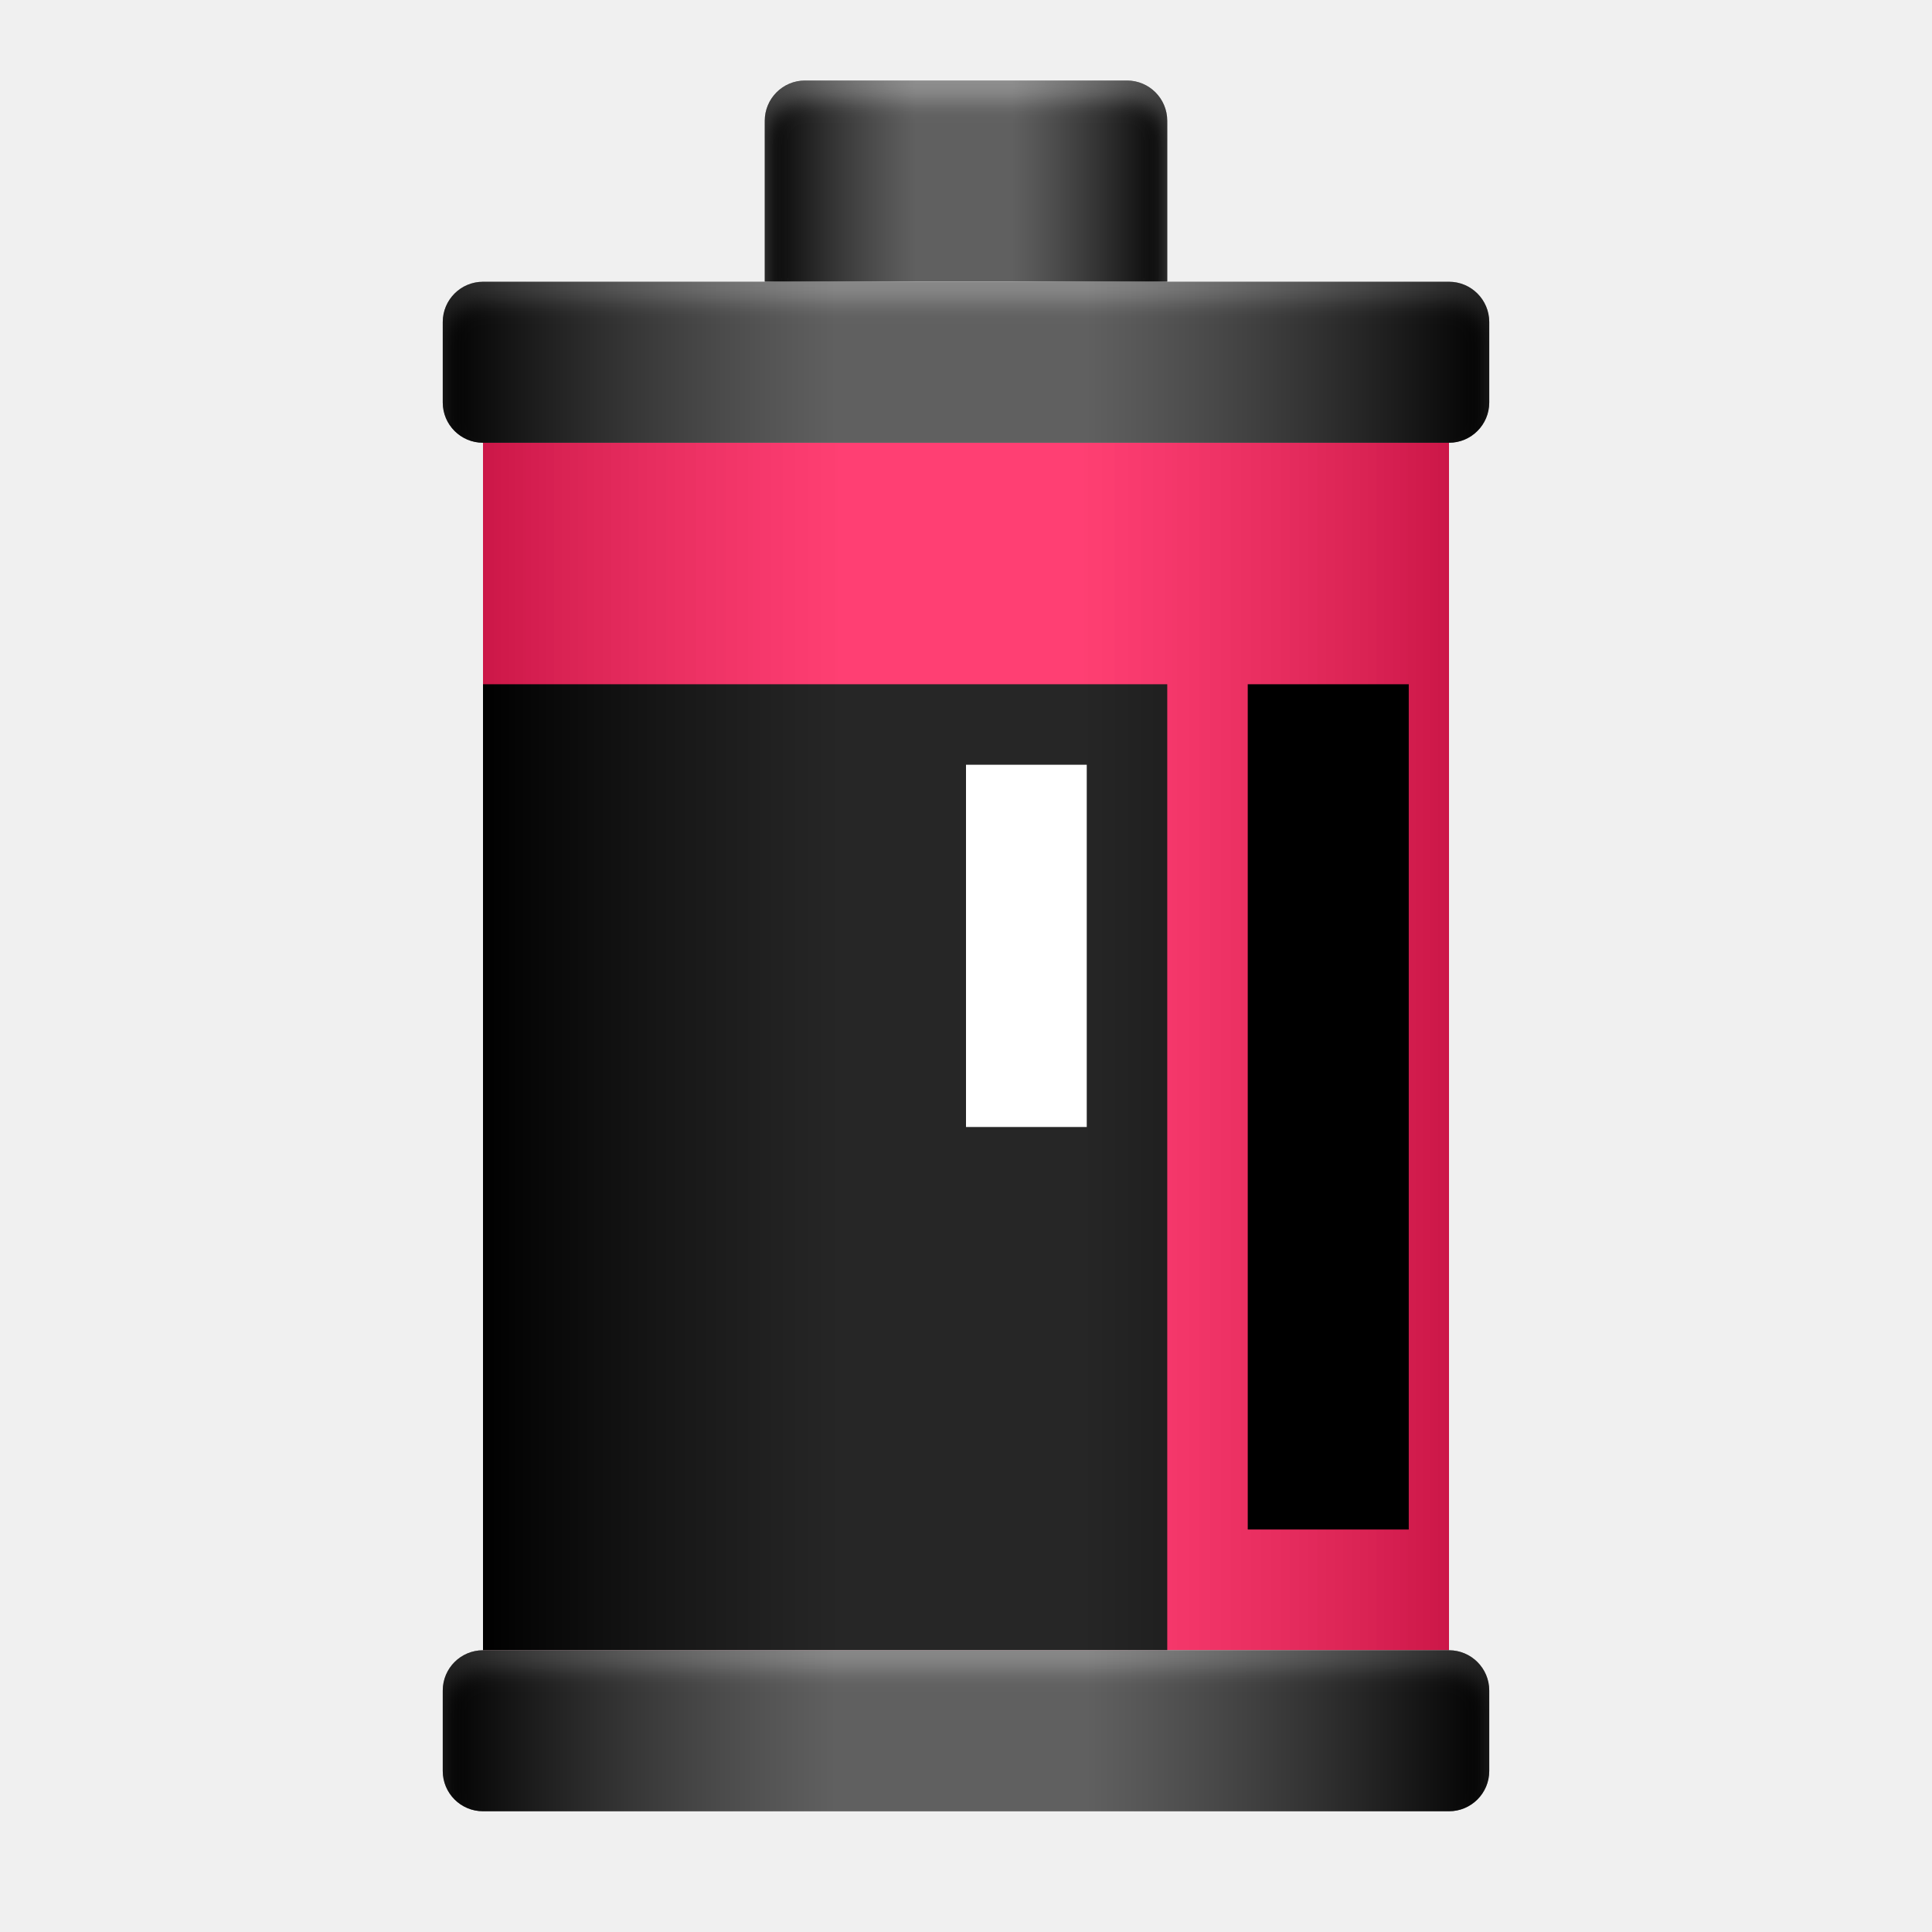
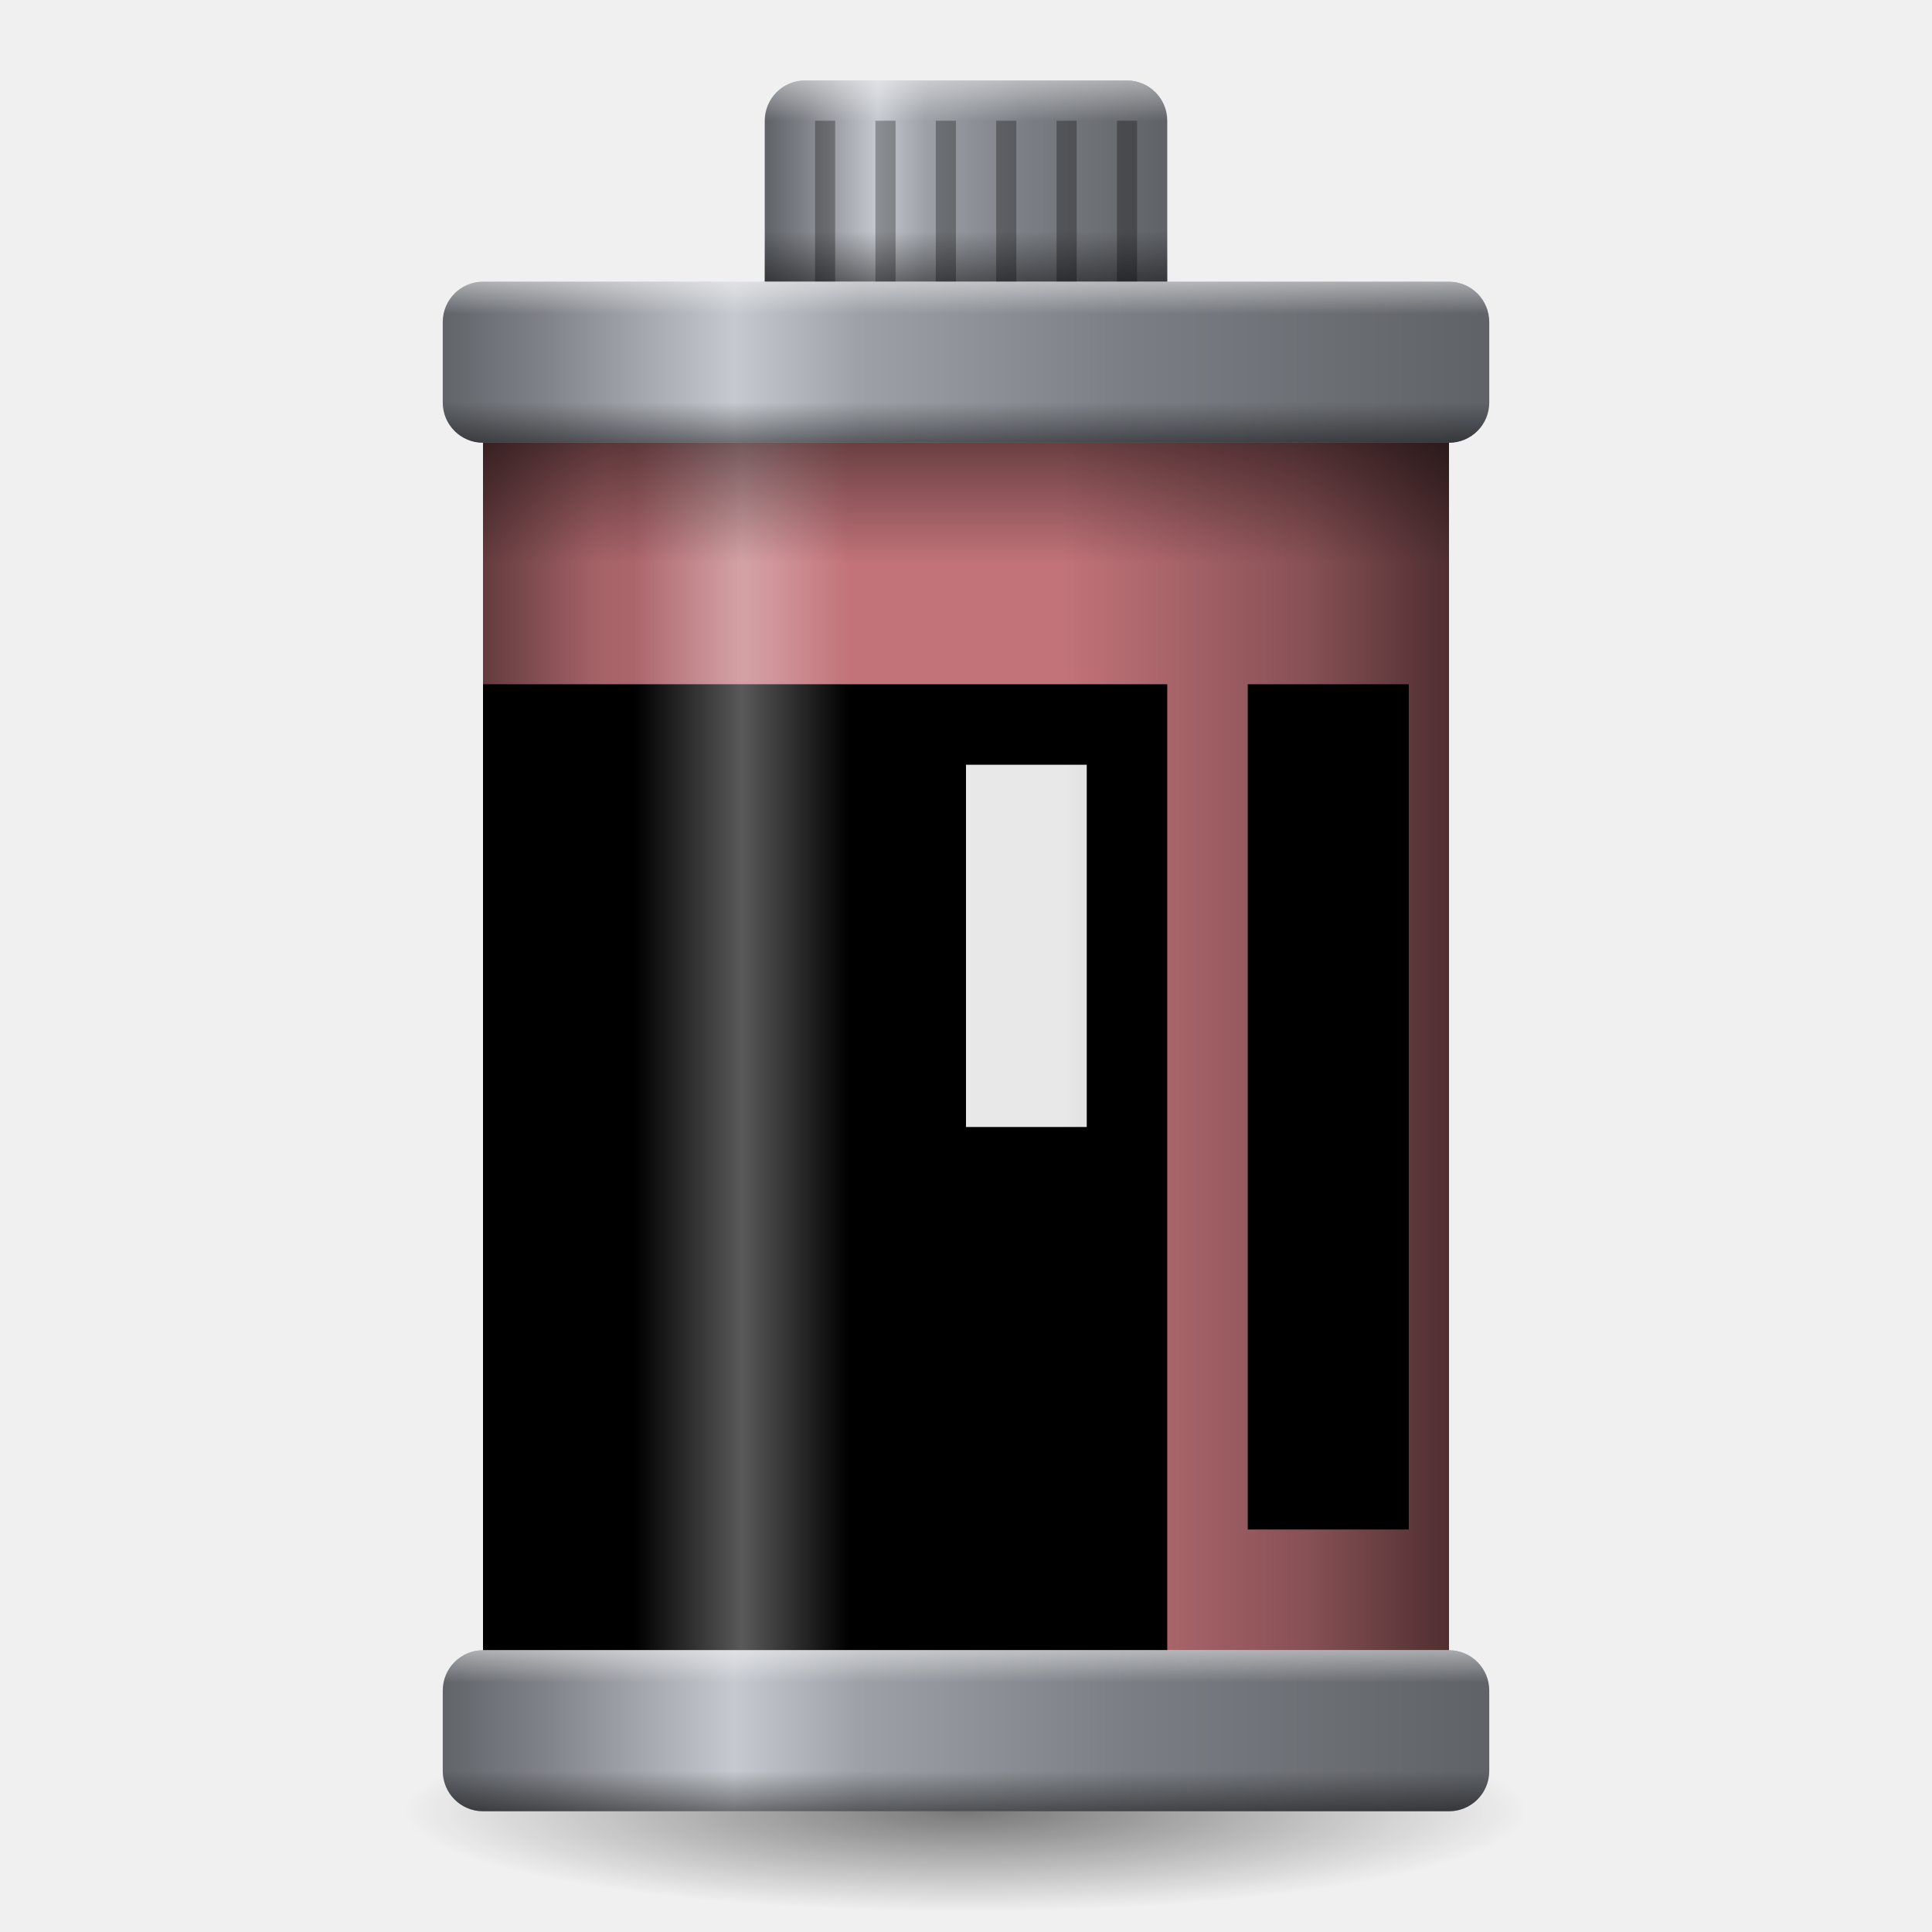
<svg xmlns="http://www.w3.org/2000/svg" width="48" height="48" viewBox="0 0 48 48" fill="none">
-   <g filter="url(#filter0_i_235_1186)">
-     <path d="M19 3C19 2.448 19.448 2 20 2H28C28.552 2 29 2.448 29 3V7H19V3Z" fill="black" />
-   </g>
-   <rect x="12" y="11" width="24" height="30" fill="#FF1D5A" />
-   <rect x="12" y="41" width="24" height="17" transform="rotate(-90 12 41)" fill="black" />
-   <g filter="url(#filter1_i_235_1186)">
-     <path d="M11 8C11 7.448 11.448 7 12 7H36C36.552 7 37 7.448 37 8V10C37 10.552 36.552 11 36 11H12C11.448 11 11 10.552 11 10V8Z" fill="black" />
-     <path d="M11 42C11 41.448 11.448 41 12 41H36C36.552 41 37 41.448 37 42V44C37 44.552 36.552 45 36 45H12C11.448 45 11 44.552 11 44V42Z" fill="black" />
-   </g>
-   <g opacity="0.5" filter="url(#filter2_i_235_1186)">
-     <path d="M19 3C19 2.448 19.448 2 20 2H28C28.552 2 29 2.448 29 3V7H19V3Z" fill="url(#paint0_linear_235_1186)" />
-   </g>
-   <rect opacity="0.2" x="12" y="11" width="24" height="30" fill="url(#paint1_linear_235_1186)" />
-   <g opacity="0.5">
-     <path d="M11 8C11 7.448 11.448 7 12 7H36C36.552 7 37 7.448 37 8V10C37 10.552 36.552 11 36 11H12C11.448 11 11 10.552 11 10V8Z" fill="url(#paint2_linear_235_1186)" />
-     <path d="M11 42C11 41.448 11.448 41 12 41H36C36.552 41 37 41.448 37 42V44C37 44.552 36.552 45 36 45H12C11.448 45 11 44.552 11 44V42Z" fill="url(#paint3_linear_235_1186)" />
-   </g>
-   <rect x="24" y="19" width="3" height="9" fill="white" />
-   <rect x="31" y="17" width="4" height="21" fill="black" />
+   <ellipse cx="24" cy="45" rx="14" ry="2.5" fill="url(#oni-ground)" />
+   <path d="M19 3C19 2.448 19.448 2 20 2H28C28.552 2 29 2.448 29 3V7H19V3Z" fill="url(#oni-metal)" />
+   <path d="M20.5 3V7M22 3V7M23.5 3V7M25 3V7M26.5 3V7M28 3V7" stroke="#000000" stroke-opacity="0.3" stroke-width="0.5" />
+   <path d="M19 3C19 2.448 19.448 2 20 2H28C28.552 2 29 2.448 29 3V7H19V3Z" fill="url(#oni-roll)" />
+   <rect x="12" y="11" width="24" height="30" fill="#C17379" />
+   <rect x="12" y="41" width="24" height="17" transform="rotate(-90 12 41)" fill="#000000" />
+   <rect x="24" y="19" width="3" height="9" fill="#E8E8E8" />
+   <rect x="31" y="17" width="4" height="21" fill="#000000" />
+   <rect x="12" y="11" width="24" height="30" fill="url(#oni-round)" />
+   <rect x="12" y="11" width="24" height="30" fill="url(#oni-gleam)" />
+   <rect x="12" y="11" width="24" height="3" fill="url(#oni-under)" />
+   <path d="M11 8C11 7.448 11.448 7 12 7H36C36.552 7 37 7.448 37 8V10C37 10.552 36.552 11 36 11H12C11.448 11 11 10.552 11 10V8Z" fill="url(#oni-metal)" />
+   <path d="M11 42C11 41.448 11.448 41 12 41H36C36.552 41 37 41.448 37 42V44C37 44.552 36.552 45 36 45H12C11.448 45 11 44.552 11 44V42Z" fill="url(#oni-metal)" />
+   <path d="M11 8C11 7.448 11.448 7 12 7H36C36.552 7 37 7.448 37 8V10C37 10.552 36.552 11 36 11H12C11.448 11 11 10.552 11 10V8Z" fill="url(#oni-roll)" />
+   <path d="M11 42C11 41.448 11.448 41 12 41H36C36.552 41 37 41.448 37 42V44C37 44.552 36.552 45 36 45H12C11.448 45 11 44.552 11 44V42Z" fill="url(#oni-roll)" />
  <defs>
-     <filter id="filter0_i_235_1186" x="19" y="2" width="10" height="5.5" filterUnits="userSpaceOnUse" color-interpolation-filters="sRGB">
-       <feFlood flood-opacity="0" result="BackgroundImageFix" />
-       <feBlend mode="normal" in="SourceGraphic" in2="BackgroundImageFix" result="shape" />
-       <feColorMatrix in="SourceAlpha" type="matrix" values="0 0 0 0 0 0 0 0 0 0 0 0 0 0 0 0 0 0 127 0" result="hardAlpha" />
-       <feOffset dy="0.5" />
-       <feGaussianBlur stdDeviation="0.25" />
-       <feComposite in2="hardAlpha" operator="arithmetic" k2="-1" k3="1" />
-       <feColorMatrix type="matrix" values="0 0 0 0 1 0 0 0 0 1 0 0 0 0 1 0 0 0 0.25 0" />
-       <feBlend mode="normal" in2="shape" result="effect1_innerShadow_235_1186" />
-     </filter>
-     <filter id="filter1_i_235_1186" x="11" y="7" width="26" height="38.5" filterUnits="userSpaceOnUse" color-interpolation-filters="sRGB">
-       <feFlood flood-opacity="0" result="BackgroundImageFix" />
-       <feBlend mode="normal" in="SourceGraphic" in2="BackgroundImageFix" result="shape" />
-       <feColorMatrix in="SourceAlpha" type="matrix" values="0 0 0 0 0 0 0 0 0 0 0 0 0 0 0 0 0 0 127 0" result="hardAlpha" />
-       <feOffset dy="0.5" />
-       <feGaussianBlur stdDeviation="0.25" />
-       <feComposite in2="hardAlpha" operator="arithmetic" k2="-1" k3="1" />
-       <feColorMatrix type="matrix" values="0 0 0 0 1 0 0 0 0 1 0 0 0 0 1 0 0 0 0.25 0" />
-       <feBlend mode="normal" in2="shape" result="effect1_innerShadow_235_1186" />
-     </filter>
-     <filter id="filter2_i_235_1186" x="19" y="2" width="10" height="5.5" filterUnits="userSpaceOnUse" color-interpolation-filters="sRGB">
-       <feFlood flood-opacity="0" result="BackgroundImageFix" />
-       <feBlend mode="normal" in="SourceGraphic" in2="BackgroundImageFix" result="shape" />
-       <feColorMatrix in="SourceAlpha" type="matrix" values="0 0 0 0 0 0 0 0 0 0 0 0 0 0 0 0 0 0 127 0" result="hardAlpha" />
-       <feOffset dy="0.5" />
-       <feGaussianBlur stdDeviation="0.25" />
-       <feComposite in2="hardAlpha" operator="arithmetic" k2="-1" k3="1" />
-       <feColorMatrix type="matrix" values="0 0 0 0 1 0 0 0 0 1 0 0 0 0 1 0 0 0 0.25 0" />
-       <feBlend mode="normal" in2="shape" result="effect1_innerShadow_235_1186" />
-     </filter>
-     <linearGradient id="paint0_linear_235_1186" x1="19" y1="8.842" x2="29" y2="8.842" gradientUnits="userSpaceOnUse">
-       <stop />
-       <stop offset="0.375" stop-color="white" stop-opacity="0.75" />
-       <stop offset="0.615" stop-color="white" stop-opacity="0.75" />
-       <stop offset="1" />
+     <radialGradient id="oni-ground" cx="0.5" cy="0.5" r="0.5">
+       <stop stop-color="#000000" stop-opacity="0.5" />
+       <stop offset="1" stop-color="#000000" stop-opacity="0" />
+     </radialGradient>
+     <linearGradient id="oni-metal" x1="0" y1="0" x2="1" y2="0">
+       <stop offset="0" stop-color="#5F6368" />
+       <stop offset="0.1" stop-color="#7F8288" />
+       <stop offset="0.28" stop-color="#C6CAD0" />
+       <stop offset="0.4" stop-color="#9DA1A7" />
+       <stop offset="0.65" stop-color="#7B7F85" />
+       <stop offset="0.88" stop-color="#686B70" />
+       <stop offset="1" stop-color="#5F6368" />
    </linearGradient>
-     <linearGradient id="paint1_linear_235_1186" x1="12" y1="146" x2="36" y2="146" gradientUnits="userSpaceOnUse">
-       <stop />
-       <stop offset="0.375" stop-color="white" stop-opacity="0.75" />
-       <stop offset="0.615" stop-color="white" stop-opacity="0.75" />
-       <stop offset="1" />
+     <linearGradient id="oni-roll" x1="0" y1="0" x2="0" y2="1">
+       <stop stop-color="#FFFFFF" stop-opacity="0.45" />
+       <stop offset="0.2" stop-color="#FFFFFF" stop-opacity="0" />
+       <stop offset="0.75" stop-color="#000000" stop-opacity="0" />
+       <stop offset="1" stop-color="#000000" stop-opacity="0.45" />
    </linearGradient>
-     <linearGradient id="paint2_linear_235_1186" x1="11" y1="59" x2="37" y2="59" gradientUnits="userSpaceOnUse">
-       <stop />
-       <stop offset="0.375" stop-color="white" stop-opacity="0.75" />
-       <stop offset="0.615" stop-color="white" stop-opacity="0.75" />
-       <stop offset="1" />
+     <linearGradient id="oni-round" x1="0" y1="0" x2="1" y2="0">
+       <stop stop-color="#000000" stop-opacity="0.5" />
+       <stop offset="0.12" stop-color="#000000" stop-opacity="0.15" />
+       <stop offset="0.3" stop-color="#000000" stop-opacity="0" />
+       <stop offset="0.6" stop-color="#000000" stop-opacity="0" />
+       <stop offset="0.85" stop-color="#000000" stop-opacity="0.3" />
+       <stop offset="1" stop-color="#000000" stop-opacity="0.6" />
    </linearGradient>
-     <linearGradient id="paint3_linear_235_1186" x1="11" y1="59" x2="37" y2="59" gradientUnits="userSpaceOnUse">
-       <stop />
-       <stop offset="0.375" stop-color="white" stop-opacity="0.75" />
-       <stop offset="0.615" stop-color="white" stop-opacity="0.75" />
-       <stop offset="1" />
+     <linearGradient id="oni-gleam" x1="0" y1="0" x2="1" y2="0">
+       <stop offset="0.16" stop-color="#FFFFFF" stop-opacity="0" />
+       <stop offset="0.27" stop-color="#FFFFFF" stop-opacity="0.35" />
+       <stop offset="0.38" stop-color="#FFFFFF" stop-opacity="0" />
+     </linearGradient>
+     <linearGradient id="oni-under" x1="0" y1="0" x2="0" y2="1">
+       <stop stop-color="#000000" stop-opacity="0.45" />
+       <stop offset="1" stop-color="#000000" stop-opacity="0" />
    </linearGradient>
  </defs>
</svg>
